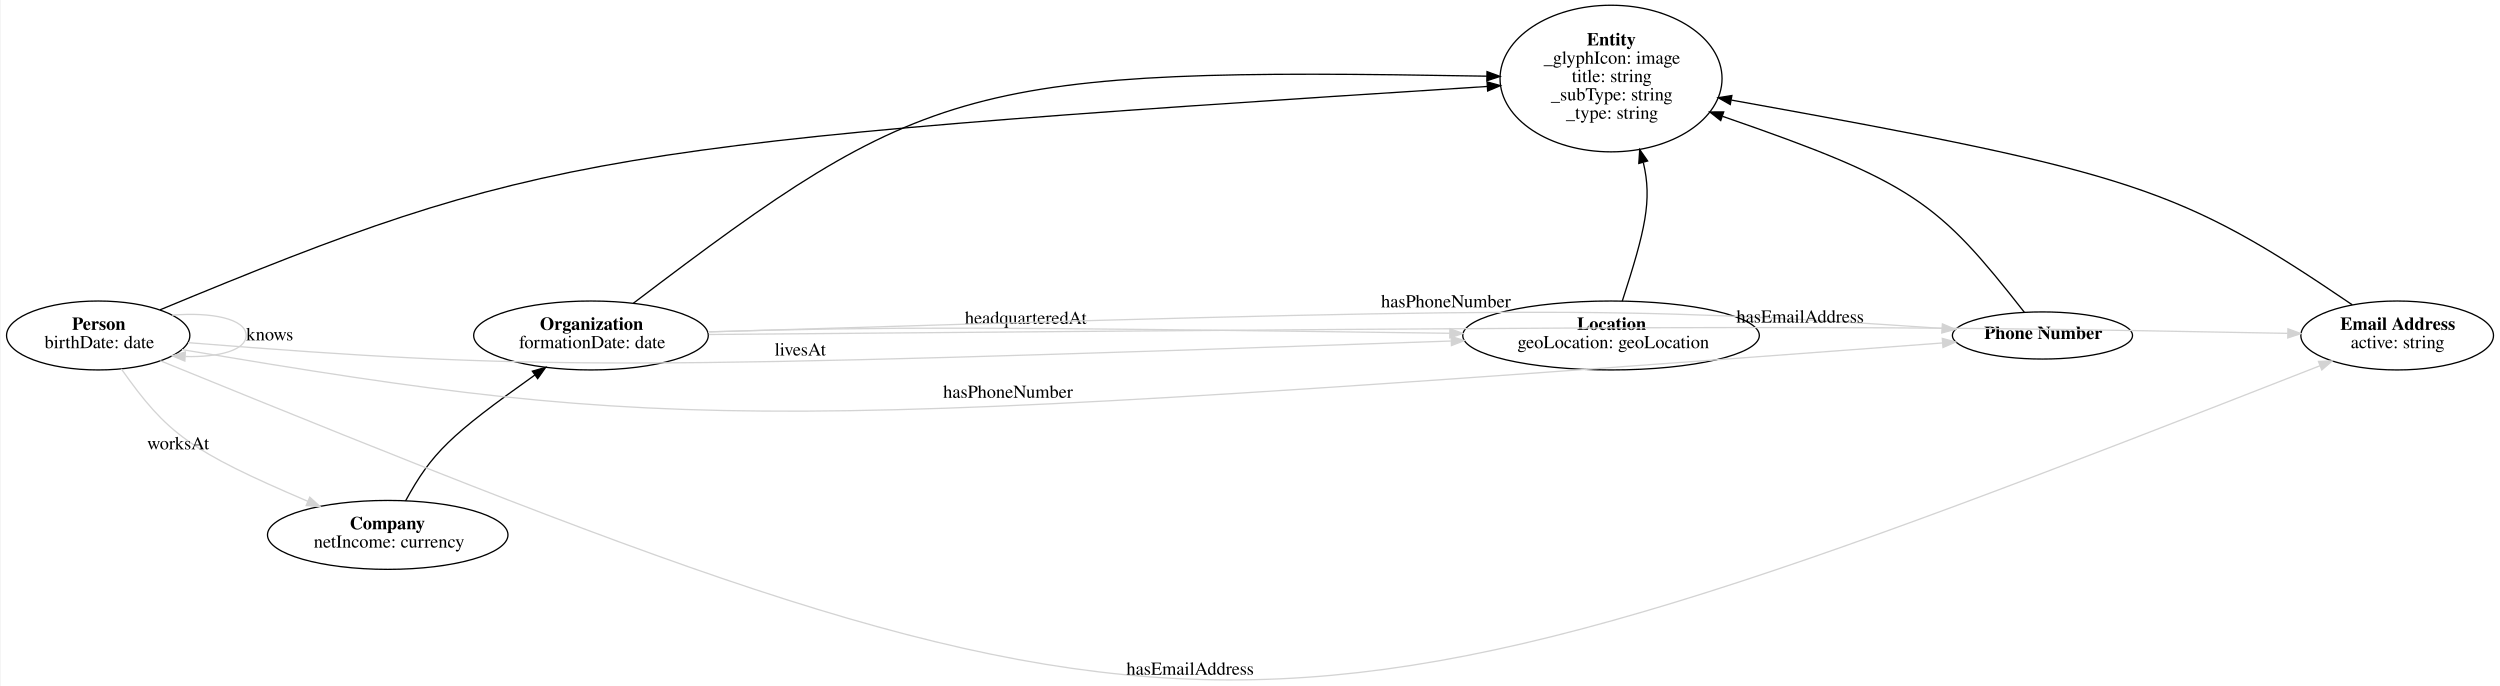
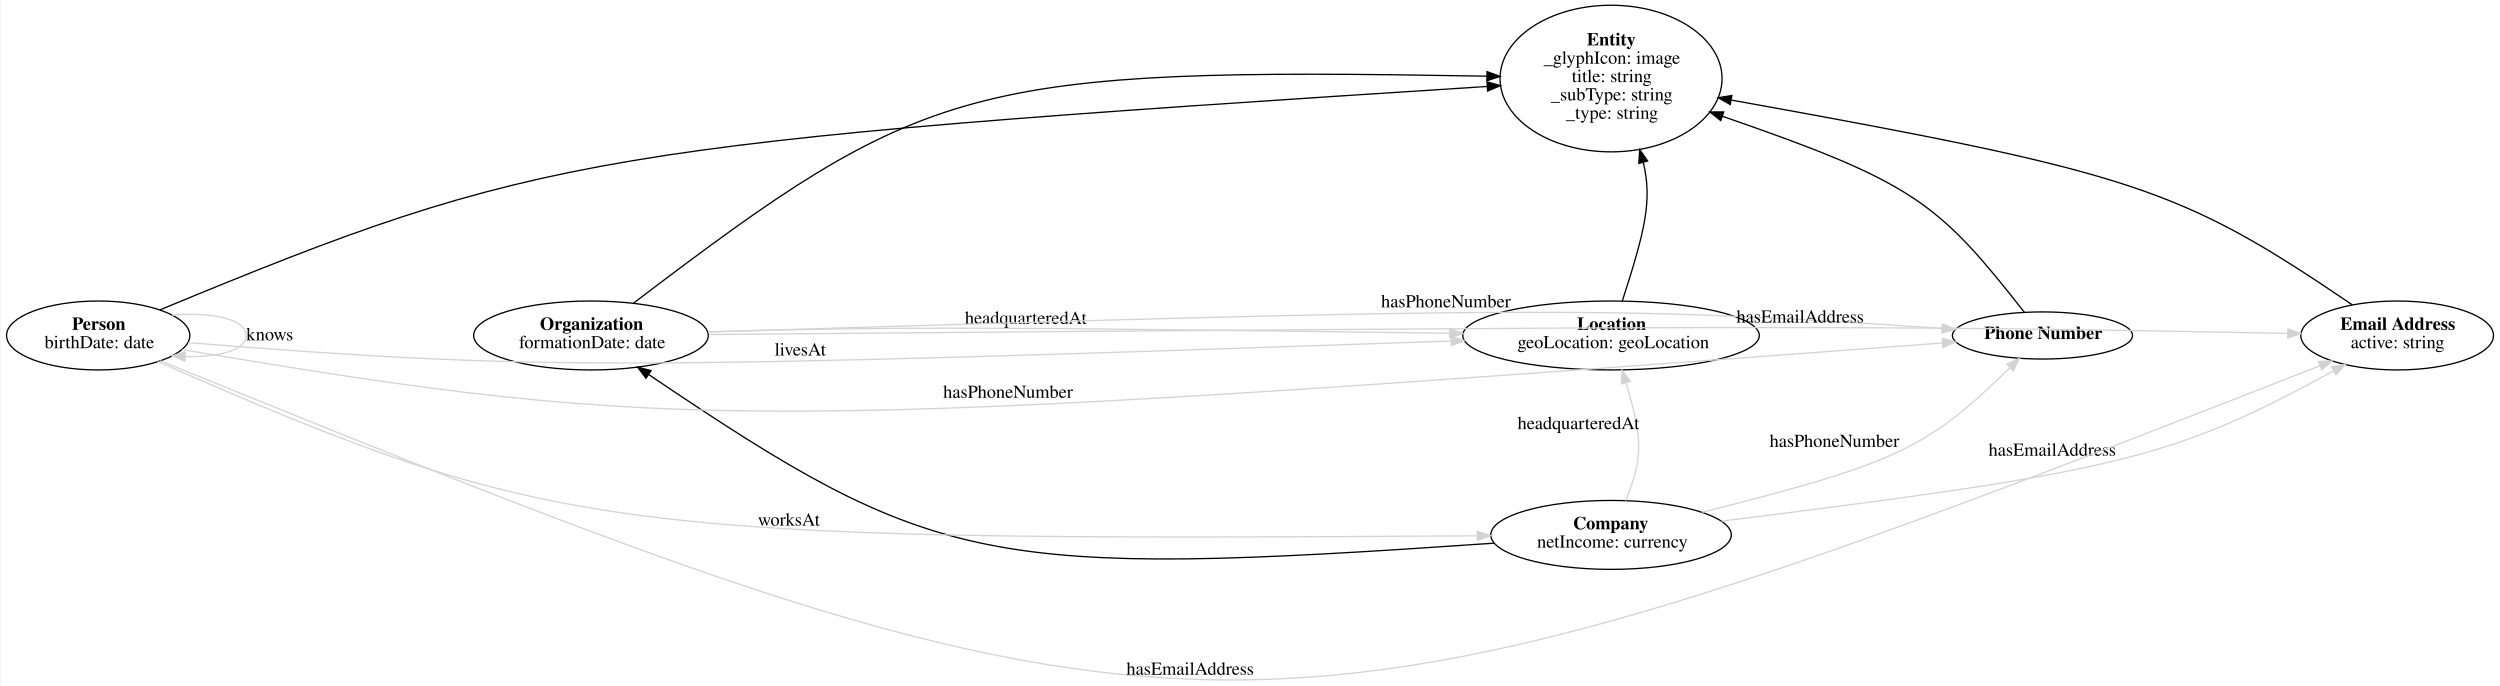
<svg xmlns="http://www.w3.org/2000/svg" width="1908pt" height="523pt" viewBox="0.00 0.00 1907.63 523.45">
  <g id="graph0" class="graph" transform="scale(1 1) rotate(0) translate(4 519.448)">
    <polygon fill="white" stroke="white" points="-4,5 -4,-519.448 1904.63,-519.448 1904.63,5 -4,5" />
    <g id="node1" class="node">
      <ellipse fill="none" stroke="black" cx="1225.6" cy="-459.448" rx="84.788" ry="56" />
      <text text-anchor="start" x="1207.1" y="-484.748" font-family="Times,serif" font-weight="bold" font-size="14.00">Entity</text>
      <text text-anchor="start" x="1174.1" y="-470.748" font-family="Times,serif" font-size="14.00">_glyphIcon: image</text>
      <text text-anchor="start" x="1195.6" y="-456.748" font-family="Times,serif" font-size="14.00">title: string</text>
      <text text-anchor="start" x="1179.6" y="-442.748" font-family="Times,serif" font-size="14.00">_subType: string</text>
      <text text-anchor="start" x="1191.1" y="-428.748" font-family="Times,serif" font-size="14.00">_type: string</text>
    </g>
    <g id="node2" class="node">
-       <ellipse fill="none" stroke="black" cx="291.163" cy="-110.861" rx="91.848" ry="26.327" />
-       <text text-anchor="start" x="262.163" y="-115.161" font-family="Times,serif" font-weight="bold" font-size="14.00">Company</text>
-       <text text-anchor="start" x="234.663" y="-101.161" font-family="Times,serif" font-size="14.00">netIncome: currency</text>
+       <ellipse fill="none" stroke="black" cx="1225.6" cy="-110.861" rx="91.848" ry="26.327" />
+       <text text-anchor="start" x="1196.6" y="-115.161" font-family="Times,serif" font-weight="bold" font-size="14.00">Company</text>
+       <text text-anchor="start" x="1169.1" y="-101.161" font-family="Times,serif" font-size="14.00">netIncome: currency</text>
    </g>
    <g id="node4" class="node">
      <ellipse fill="none" stroke="black" cx="446.413" cy="-263.187" rx="89.606" ry="26.327" />
      <text text-anchor="start" x="407.413" y="-267.487" font-family="Times,serif" font-weight="bold" font-size="14.00">Organization</text>
      <text text-anchor="start" x="391.413" y="-253.487" font-family="Times,serif" font-size="14.00">formationDate: date</text>
    </g>
    <g id="edge11" class="edge">
-       <path fill="none" stroke="black" d="M304.751,-136.791C324.863,-173.567 338.7,-186.887 403.644,-233.054" />
-       <polygon fill="black" stroke="black" points="401.639,-235.923 411.822,-238.85 405.688,-230.212 401.639,-235.923" />
+       <path fill="none" stroke="black" d="M1136.15,-104.549C747.051,-77.594 709.232,-85.823 490.581,-233.26" />
+       <polygon fill="black" stroke="black" points="488.385,-230.52 482.056,-239.017 492.302,-236.321 488.385,-230.52" />
+     </g>
+     <g id="node5" class="node">
+       <ellipse fill="none" stroke="black" cx="1225.6" cy="-263.187" rx="113.274" ry="26.327" />
+       <text text-anchor="start" x="1199.6" y="-267.487" font-family="Times,serif" font-weight="bold" font-size="14.00">Location</text>
+       <text text-anchor="start" x="1154.1" y="-253.487" font-family="Times,serif" font-size="14.00">geoLocation: geoLocation</text>
+     </g>
+     <g id="edge12" class="edge">
+       <path fill="none" stroke="lightgrey" d="M1236.75,-136.995C1249.98,-169.878 1250.07,-183.718 1237,-227.072" />
+       <polygon fill="lightgrey" stroke="lightgrey" points="1233.61,-226.201 1234.01,-236.788 1240.3,-228.259 1233.61,-226.201" />
+       <text text-anchor="middle" x="1200.69" y="-191.661" font-family="Times,serif" font-size="14.00">headquarteredAt</text>
+     </g>
+     <g id="node6" class="node">
+       <ellipse fill="none" stroke="black" cx="1555.14" cy="-263.187" rx="68.788" ry="18" />
+       <text text-anchor="start" x="1510.64" y="-260.487" font-family="Times,serif" font-weight="bold" font-size="14.00">Phone Number</text>
+     </g>
+     <g id="edge13" class="edge">
+       <path fill="none" stroke="lightgrey" d="M1295.01,-128.113C1443.72,-165.554 1467.21,-176.94 1530.11,-238.375" />
+       <polygon fill="lightgrey" stroke="lightgrey" points="1527.98,-241.191 1537.56,-245.705 1532.88,-236.199 1527.98,-241.191" />
+       <text text-anchor="middle" x="1396.25" y="-178.049" font-family="Times,serif" font-size="14.00">hasPhoneNumber</text>
+     </g>
+     <g id="node7" class="node">
+       <ellipse fill="none" stroke="black" cx="1826.09" cy="-263.187" rx="73.578" ry="26.327" />
+       <text text-anchor="start" x="1782.59" y="-267.487" font-family="Times,serif" font-weight="bold" font-size="14.00">Email Address</text>
+       <text text-anchor="start" x="1790.59" y="-253.487" font-family="Times,serif" font-size="14.00">active: string</text>
+     </g>
+     <g id="edge14" class="edge">
+       <path fill="none" stroke="lightgrey" d="M1309.87,-121.338C1612,-159.129 1653.9,-168.48 1777.4,-236.106" />
+       <polygon fill="lightgrey" stroke="lightgrey" points="1775.99,-239.325 1786.43,-241.077 1779.36,-233.191 1775.99,-239.325" />
+       <text text-anchor="middle" x="1562.62" y="-171.335" font-family="Times,serif" font-size="14.00">hasEmailAddress</text>
    </g>
    <g id="node3" class="node">
      <ellipse fill="none" stroke="black" cx="70.004" cy="-263.187" rx="70.007" ry="26.327" />
      <text text-anchor="start" x="50.004" y="-267.487" font-family="Times,serif" font-weight="bold" font-size="14.00">Person</text>
      <text text-anchor="start" x="29.004" y="-253.487" font-family="Times,serif" font-size="14.00">birthDate: date</text>
    </g>
    <g id="edge1" class="edge">
      <path fill="none" stroke="black" d="M117.238,-282.797C406.95,-402.681 452.703,-409.927 1131.06,-453.406" />
      <polygon fill="black" stroke="black" points="1130.89,-456.902 1141.09,-454.049 1131.34,-449.916 1130.89,-456.902" />
    </g>
    <g id="edge3" class="edge">
-       <path fill="none" stroke="lightgrey" d="M87.635,-237.661C122.769,-187.931 140.007,-175.064 230.184,-136.497" />
-       <polygon fill="lightgrey" stroke="lightgrey" points="231.609,-139.695 239.439,-132.557 228.867,-133.254 231.609,-139.695" />
-       <text text-anchor="middle" x="131.075" y="-176.224" font-family="Times,serif" font-size="14.00">worksAt</text>
+       <path fill="none" stroke="lightgrey" d="M115.41,-243.274C416.21,-111.784 460.703,-105.829 1123.19,-110.161" />
+       <polygon fill="lightgrey" stroke="lightgrey" points="1123.46,-113.663 1133.49,-110.229 1123.51,-106.663 1123.46,-113.663" />
+       <text text-anchor="middle" x="597.571" y="-117.942" font-family="Times,serif" font-size="14.00">worksAt</text>
    </g>
    <g id="edge2" class="edge">
      <path fill="none" stroke="lightgrey" d="M126.403,-278.697C156.098,-281.207 183.007,-276.037 183.007,-263.187 183.007,-251.843 162.035,-246.485 136.689,-247.111" />
      <polygon fill="lightgrey" stroke="lightgrey" points="136.195,-243.633 126.403,-247.677 136.58,-250.623 136.195,-243.633" />
      <text text-anchor="middle" x="201.007" y="-259.487" font-family="Times,serif" font-size="14.00">knows</text>
    </g>
-     <g id="node5" class="node">
-       <ellipse fill="none" stroke="black" cx="1225.6" cy="-263.187" rx="113.274" ry="26.327" />
-       <text text-anchor="start" x="1199.6" y="-267.487" font-family="Times,serif" font-weight="bold" font-size="14.00">Location</text>
-       <text text-anchor="start" x="1154.1" y="-253.487" font-family="Times,serif" font-size="14.00">geoLocation: geoLocation</text>
-     </g>
    <g id="edge4" class="edge">
      <path fill="none" stroke="lightgrey" d="M138.725,-257.693C406.113,-236.591 468.333,-237.008 1103.22,-258.945" />
      <polygon fill="lightgrey" stroke="lightgrey" points="1103.44,-262.455 1113.55,-259.303 1103.68,-255.459 1103.44,-262.455" />
      <text text-anchor="middle" x="606.283" y="-247.89" font-family="Times,serif" font-size="14.00">livesAt</text>
    </g>
-     <g id="node6" class="node">
-       <ellipse fill="none" stroke="black" cx="1555.14" cy="-263.187" rx="68.788" ry="18" />
-       <text text-anchor="start" x="1510.64" y="-260.487" font-family="Times,serif" font-weight="bold" font-size="14.00">Phone Number</text>
-     </g>
    <g id="edge5" class="edge">
      <path fill="none" stroke="lightgrey" d="M133.976,-252.395C517.696,-188.042 573.433,-189.736 1478.84,-257.475" />
      <polygon fill="lightgrey" stroke="lightgrey" points="1478.62,-260.969 1488.86,-258.225 1479.14,-253.988 1478.62,-260.969" />
      <text text-anchor="middle" x="764.998" y="-215.574" font-family="Times,serif" font-size="14.00">hasPhoneNumber</text>
-     </g>
-     <g id="node7" class="node">
-       <ellipse fill="none" stroke="black" cx="1826.09" cy="-263.187" rx="73.578" ry="26.327" />
-       <text text-anchor="start" x="1782.59" y="-267.487" font-family="Times,serif" font-weight="bold" font-size="14.00">Email Address</text>
-       <text text-anchor="start" x="1790.59" y="-253.487" font-family="Times,serif" font-size="14.00">active: string</text>
    </g>
    <g id="edge6" class="edge">
      <path fill="none" stroke="lightgrey" d="M117.369,-243.898C912.923,79.924 946.781,81.194 1767.16,-240.091" />
      <polygon fill="lightgrey" stroke="lightgrey" points="1765.96,-243.378 1776.54,-243.766 1768.51,-236.86 1765.96,-243.378" />
      <text text-anchor="middle" x="904.083" y="-4.043" font-family="Times,serif" font-size="14.00">hasEmailAddress</text>
    </g>
    <g id="edge7" class="edge">
      <path fill="none" stroke="black" d="M478.781,-287.823C701.453,-456.884 734.406,-468.256 1130.76,-461.259" />
      <polygon fill="black" stroke="black" points="1130.86,-464.758 1140.79,-461.08 1130.73,-457.759 1130.86,-464.758" />
    </g>
    <g id="edge8" class="edge">
      <path fill="none" stroke="lightgrey" d="M535.806,-265.967C676.896,-270.069 745.681,-269.703 1102.37,-264.87" />
      <polygon fill="lightgrey" stroke="lightgrey" points="1102.51,-268.369 1112.46,-264.733 1102.42,-261.369 1102.51,-268.369" />
      <text text-anchor="middle" x="778.532" y="-272.052" font-family="Times,serif" font-size="14.00">headquarteredAt</text>
    </g>
    <g id="edge9" class="edge">
      <path fill="none" stroke="lightgrey" d="M535.83,-265.913C1162.51,-284.984 1227.38,-285.874 1478.3,-268.583" />
      <polygon fill="lightgrey" stroke="lightgrey" points="1478.72,-272.062 1488.46,-267.88 1478.24,-265.078 1478.72,-272.062" />
      <text text-anchor="middle" x="1099.48" y="-284.683" font-family="Times,serif" font-size="14.00">hasPhoneNumber</text>
    </g>
    <g id="edge10" class="edge">
      <path fill="none" stroke="lightgrey" d="M536.479,-263.941C1347.21,-270.716 1418.65,-271.006 1742.44,-264.81" />
      <polygon fill="lightgrey" stroke="lightgrey" points="1742.66,-268.307 1752.59,-264.616 1742.52,-261.308 1742.66,-268.307" />
      <text text-anchor="middle" x="1370.07" y="-273.04" font-family="Times,serif" font-size="14.00">hasEmailAddress</text>
    </g>
-     <g id="edge12" class="edge">
+     <g id="edge15" class="edge">
      <path fill="none" stroke="black" d="M1234.17,-289.414C1251.75,-343.789 1257.12,-366.512 1250.28,-395.173" />
      <polygon fill="black" stroke="black" points="1246.81,-394.603 1247.5,-405.175 1253.55,-396.482 1246.81,-394.603" />
    </g>
-     <g id="edge13" class="edge">
+     <g id="edge16" class="edge">
      <path fill="none" stroke="black" d="M1541.35,-280.858C1475.42,-364.981 1457.02,-380.08 1310.87,-430.538" />
      <polygon fill="black" stroke="black" points="1309.38,-427.351 1301.06,-433.914 1311.66,-433.97 1309.38,-427.351" />
    </g>
-     <g id="edge14" class="edge">
+     <g id="edge17" class="edge">
      <path fill="none" stroke="black" d="M1791.84,-286.579C1660.22,-375.866 1626.18,-387.463 1317.6,-442.988" />
      <polygon fill="black" stroke="black" points="1316.67,-439.598 1307.45,-444.813 1317.91,-446.488 1316.67,-439.598" />
    </g>
  </g>
</svg>
